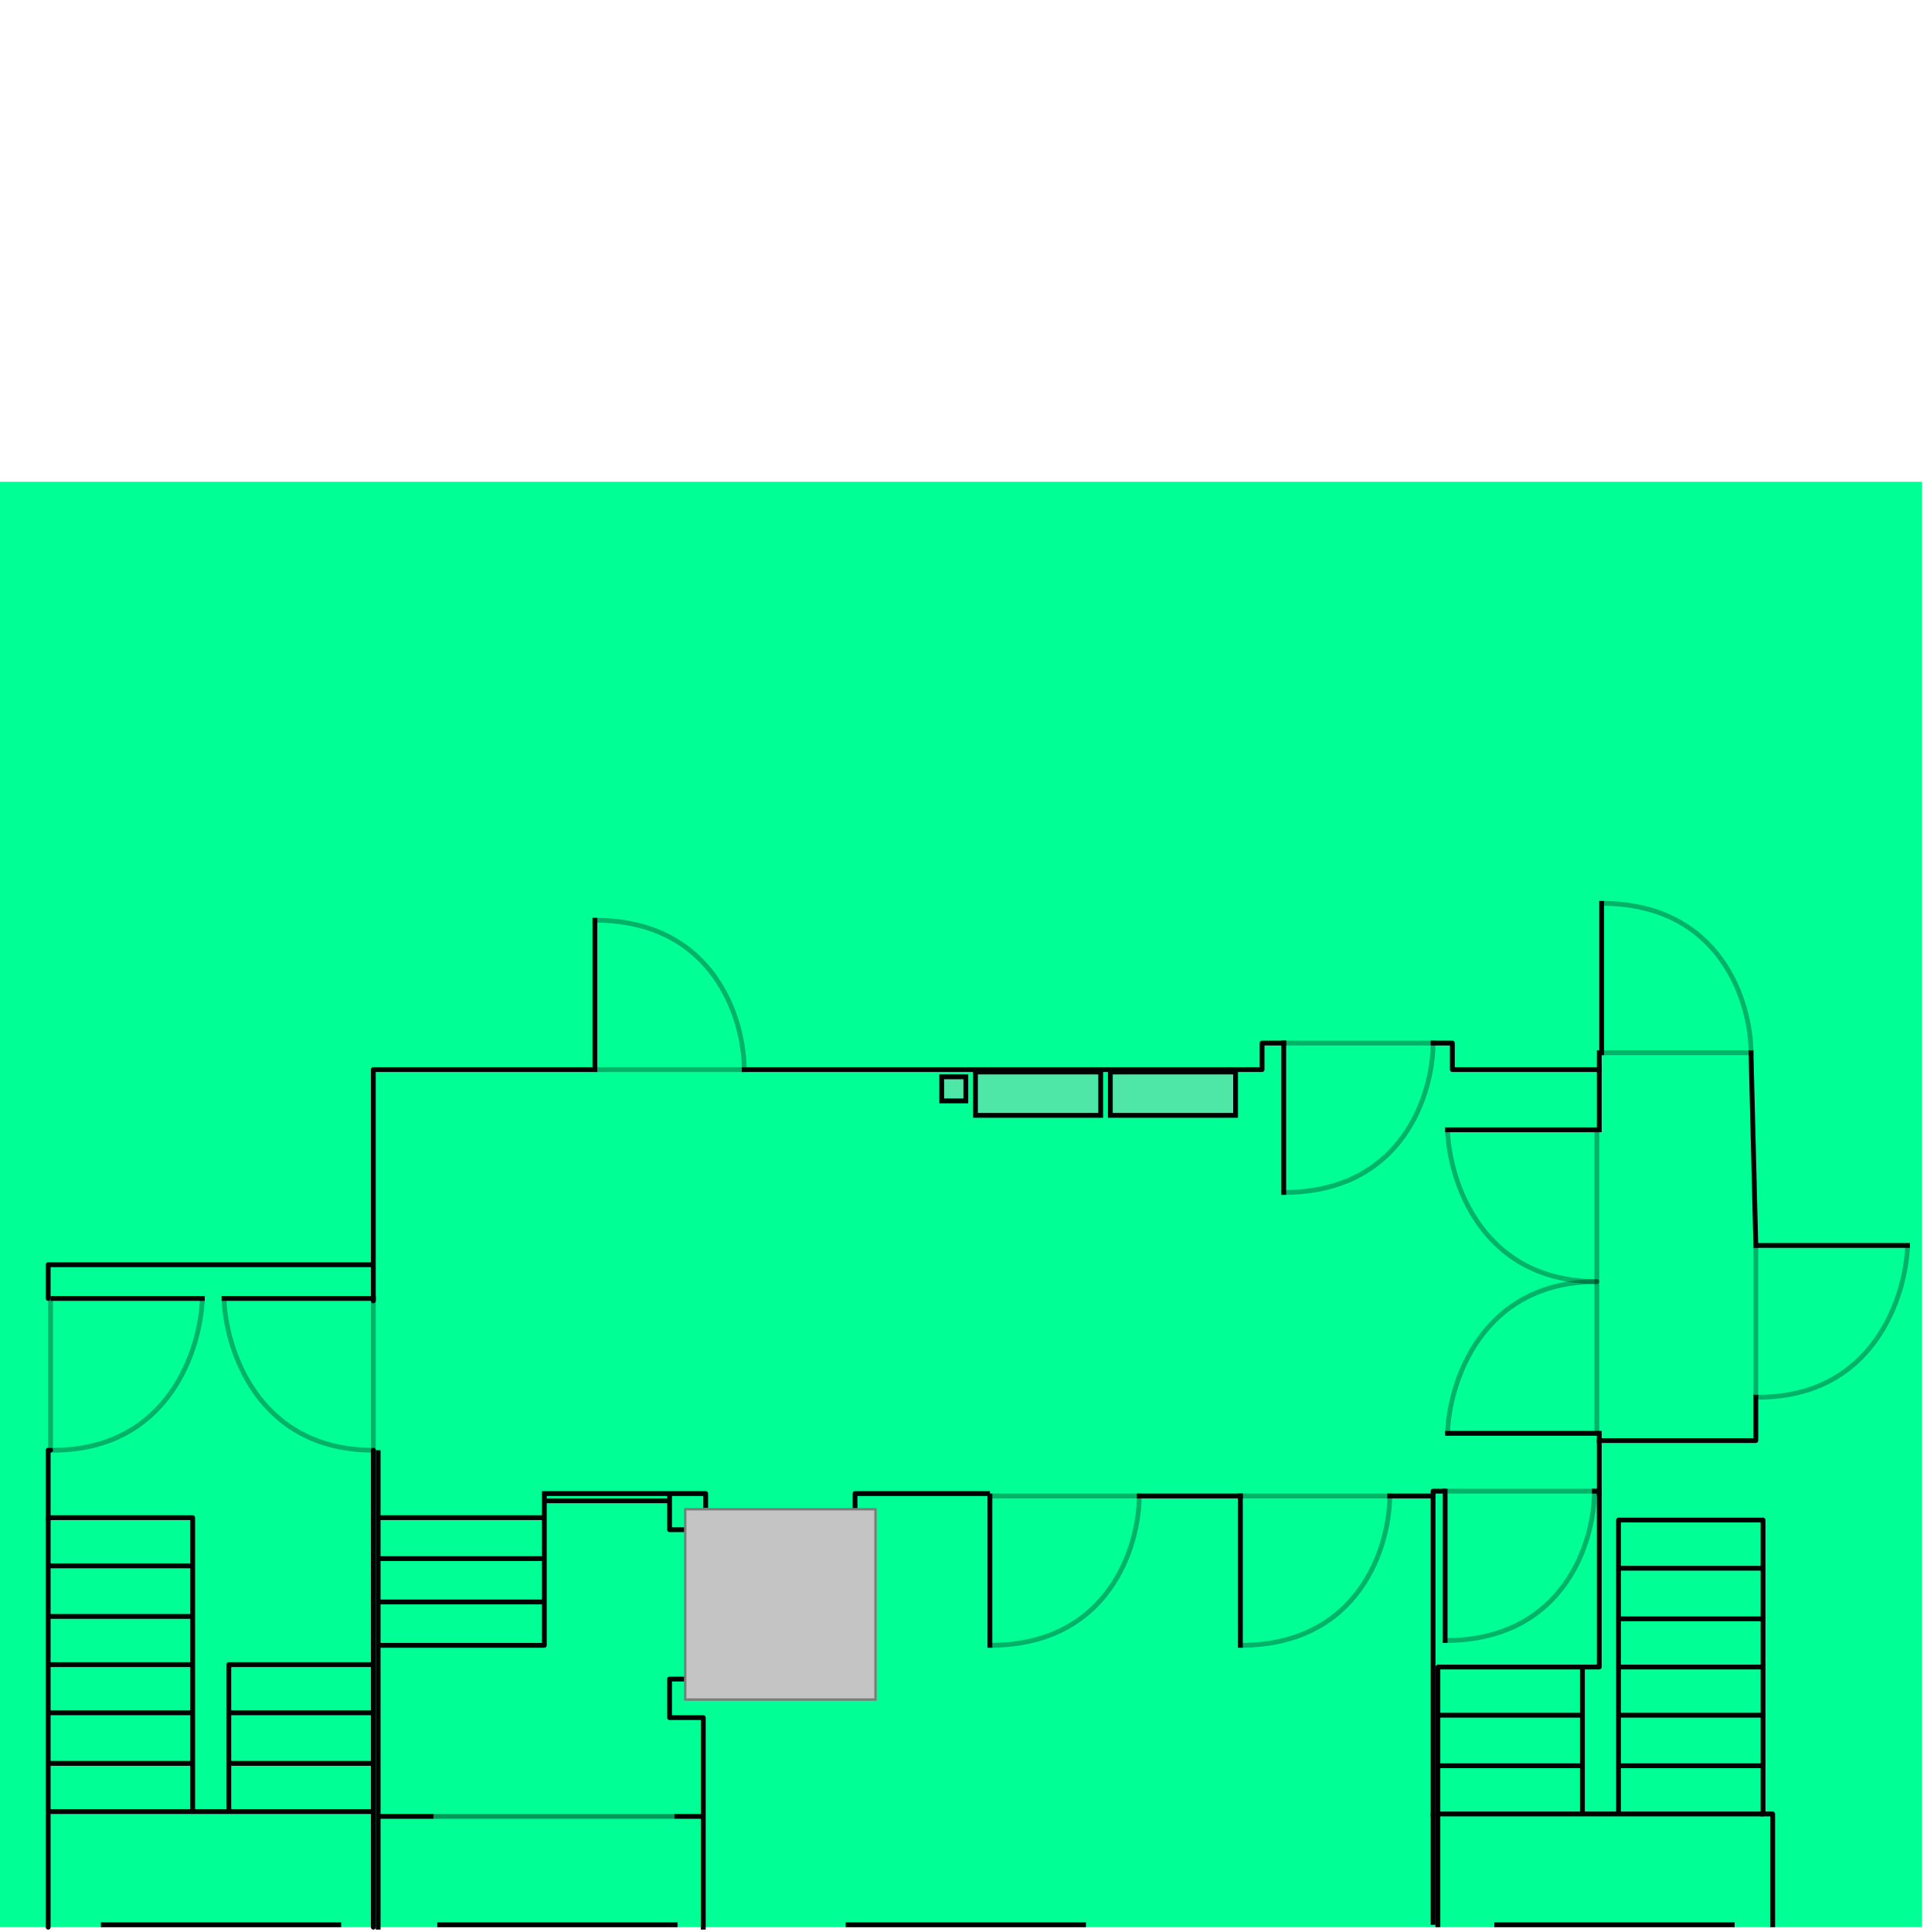
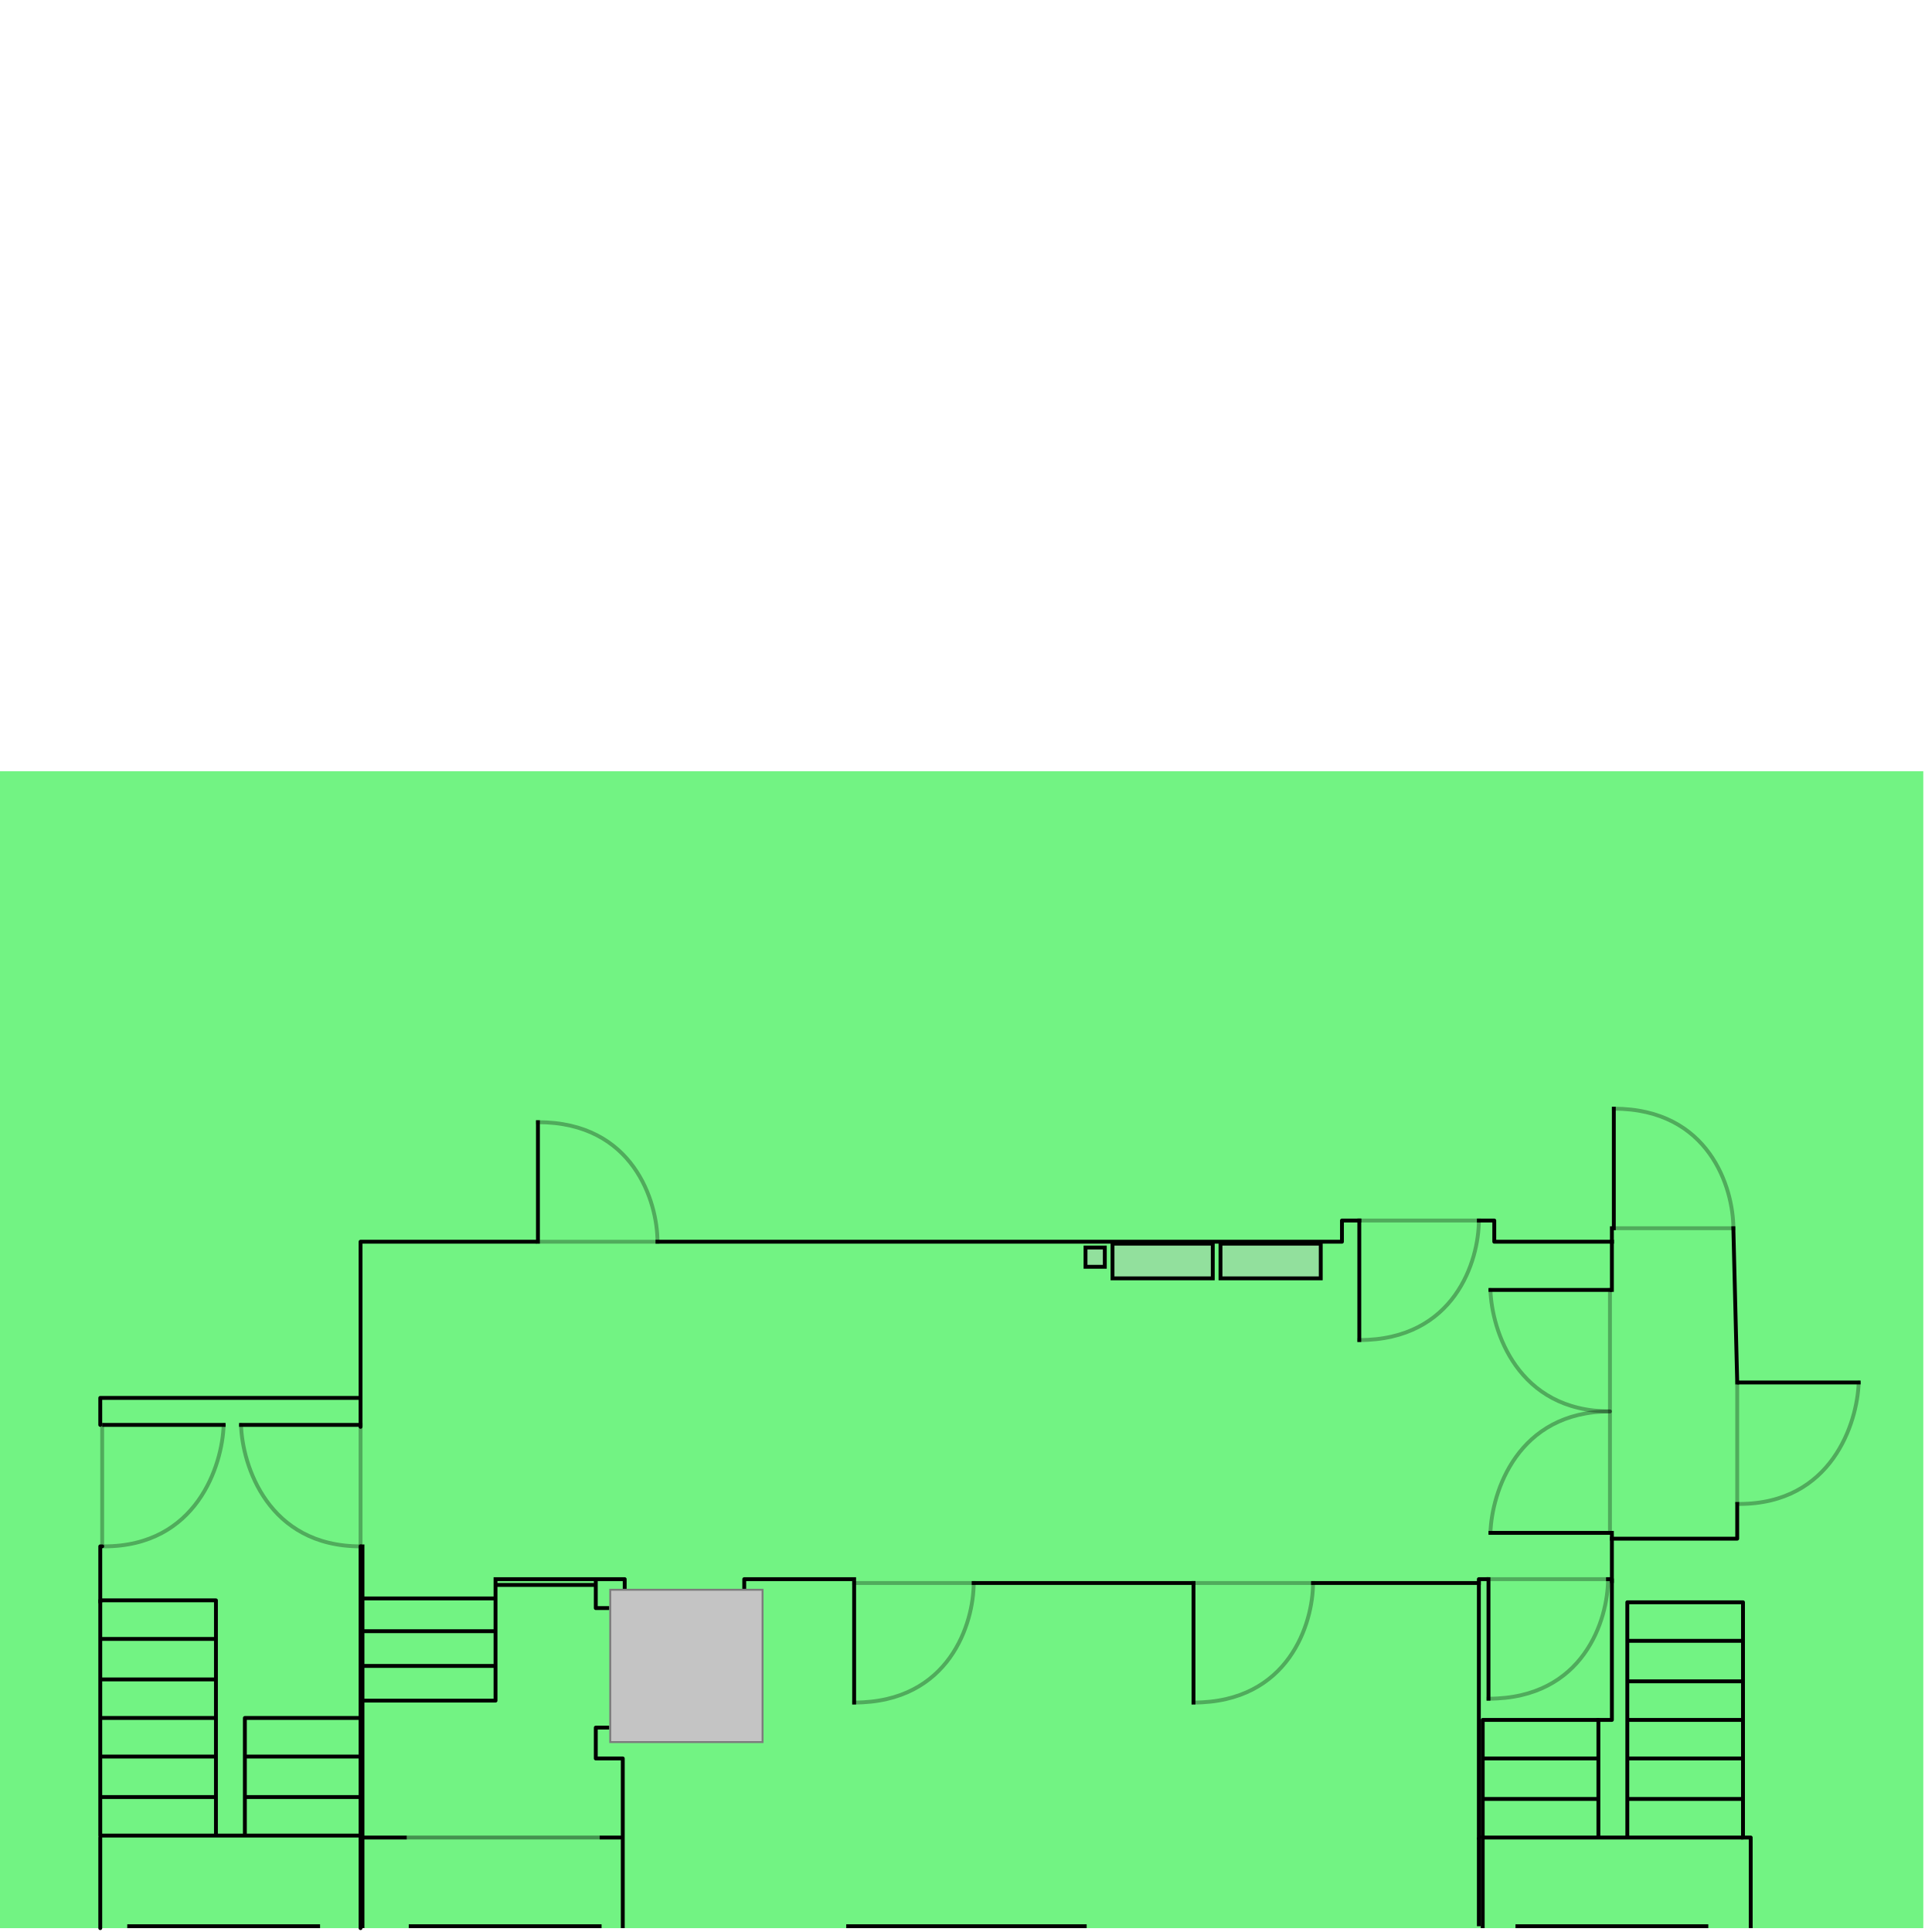
- <svg xmlns="http://www.w3.org/2000/svg" width="400" height="401" viewBox="0 0 400 401" fill="none">
+ <svg xmlns="http://www.w3.org/2000/svg" width="499" height="501" viewBox="0 0 499 501" fill="none">
  <g id="background">
-     <rect id="Rectangle 1" y="100" width="399.005" height="300" fill="#00FF94" />
-     <line id="Line 3" x1="90.774" y1="399.5" x2="140.649" y2="399.5" stroke="black" />
-     <line id="Line 4" x1="175.562" y1="399.5" x2="225.438" y2="399.5" stroke="black" />
-     <line id="Line 5" x1="310.226" y1="399.5" x2="360.102" y2="399.5" stroke="black" />
-     <line id="Line 2" x1="20.948" y1="399.5" x2="70.823" y2="399.5" stroke="black" />
+     <rect id="Rectangle 1" y="200" width="498.756" height="300" fill="#72f383" />
+     <line id="Line 3" x1="106" y1="499.5" x2="156" y2="499.5" stroke="black" />
+     <line id="Line 4" x1="219.453" y1="499.5" x2="281.797" y2="499.5" stroke="black" />
+     <line id="Line 5" x1="393" y1="499.5" x2="443" y2="499.5" stroke="black" />
+     <line id="Line 2" x1="33" y1="499.5" x2="83" y2="499.5" stroke="black" />
  </g>
  <g id="entree gauche">
-     <path id="Vector 3" d="M77.5 270V262.5M123 222H77.5V262.5M77.5 262.5H10V269.5M10.5 301H10V315.5" stroke="black" stroke-linecap="round" stroke-linejoin="round" />
-     <path id="escalier gauche" d="M40 376H44H47.5M40 376H10V366M40 376V366M47.5 376H77.5V366M47.5 376V366M47.5 366H77.5M47.5 366V355.5M77.5 366V355.5M77.5 355.5V345.5H47.5V355.5M77.5 355.5H47.5M40 345.5H10M40 345.5V355.5M40 345.5V335.5M10 345.5V355.5M10 345.5V335.5M10 366H40M10 366V355.5M40 366V355.5M40 355.5H10M10 335.5H40M10 335.5V325M40 335.5V325M40 325V315H10V325M40 325H10" stroke="black" stroke-linecap="round" stroke-linejoin="round" />
-     <path id="Vector 2" d="M77.5 345V301" stroke="black" stroke-linecap="round" stroke-linejoin="round" />
+     <path id="Vector 3" d="M93.5 370V362.5M139 322H93.5V362.5M93.5 362.5H26V369.5M26.5 401H26V415.5" stroke="black" stroke-linecap="round" stroke-linejoin="round" />
+     <path id="escalier gauche" d="M56 476H60H63.5M56 476H26V466M56 476V466M63.5 476H93.5V466M63.5 476V466M63.5 466H93.5M63.5 466V455.5M93.5 466V455.5M93.5 455.5V445.5H63.5V455.5M93.5 455.5H63.5M56 445.5H26M56 445.5V455.5M56 445.5V435.5M26 445.5V455.5M26 445.5V435.5M26 466H56M26 466V455.5M56 466V455.5M56 455.5H26M26 435.5H56M26 435.5V425M56 435.5V425M56 425V415H26V425M56 425H26" stroke="black" stroke-linecap="round" stroke-linejoin="round" />
+     <path id="Vector 2" d="M93.5 445V401" stroke="black" stroke-linecap="round" stroke-linejoin="round" />
    <g id="porte">
-       <line id="Line 7" x1="78" y1="269.5" x2="46" y2="269.5" stroke="black" />
-       <path id="Vector 4" opacity="0.3" d="M77.5 301C53.5 301 46.833 280 46.5 269.5" stroke="black" stroke-linecap="round" stroke-linejoin="round" />
-       <line id="Line 6" opacity="0.3" x1="77.5" y1="301" x2="77.5" y2="269" stroke="black" />
+       <line id="Line 7" x1="94" y1="369.5" x2="62" y2="369.5" stroke="black" />
+       <path id="Vector 4" opacity="0.3" d="M93.5 401C69.5 401 62.833 380 62.5 369.5" stroke="black" stroke-linecap="round" stroke-linejoin="round" />
+       <line id="Line 6" opacity="0.3" x1="93.5" y1="401" x2="93.5" y2="369" stroke="black" />
    </g>
    <g id="porte_2">
-       <line id="Line 7_2" y1="-0.5" x2="32" y2="-0.5" transform="matrix(1 0 0 -1 10.5 269)" stroke="black" />
-       <path id="Vector 4_2" opacity="0.3" d="M11 301C35 301 41.667 280 42 269.5" stroke="black" stroke-linecap="round" stroke-linejoin="round" />
-       <line id="Line 6_2" opacity="0.3" y1="-0.5" x2="32" y2="-0.5" transform="matrix(0 -1 -1 0 10 301)" stroke="black" />
+       <line id="Line 7_2" y1="-0.5" x2="32" y2="-0.5" transform="matrix(1 0 0 -1 26.5 369)" stroke="black" />
+       <path id="Vector 4_2" opacity="0.3" d="M27 401C51 401 57.667 380 58 369.5" stroke="black" stroke-linecap="round" stroke-linejoin="round" />
+       <line id="Line 6_2" opacity="0.3" y1="-0.5" x2="32" y2="-0.5" transform="matrix(0 -1 -1 0 26 401)" stroke="black" />
    </g>
-     <path id="Vector 5" d="M10 376.5V400M77.5 376.5V400" stroke="black" stroke-linecap="round" stroke-linejoin="round" />
+     <path id="Vector 5" d="M26 476.5V500M93.5 476.5V500" stroke="black" stroke-linecap="round" stroke-linejoin="round" />
  </g>
  <g id="porte vitree">
    <g id="porte_3">
-       <line id="Line 7_3" x1="332" y1="234.5" x2="300" y2="234.5" stroke="black" />
-       <path id="Vector 4_3" opacity="0.3" d="M331.5 266C307.5 266 300.833 245 300.5 234.5" stroke="black" stroke-linecap="round" stroke-linejoin="round" />
-       <line id="Line 6_3" opacity="0.3" x1="331.5" y1="266" x2="331.5" y2="234" stroke="black" />
+       <line id="Line 7_3" x1="418" y1="334.5" x2="386" y2="334.5" stroke="black" />
+       <path id="Vector 4_3" opacity="0.3" d="M417.5 366C393.5 366 386.833 345 386.5 334.5" stroke="black" stroke-linecap="round" stroke-linejoin="round" />
+       <line id="Line 6_3" opacity="0.3" x1="417.5" y1="366" x2="417.5" y2="334" stroke="black" />
    </g>
    <g id="porte_4">
-       <line id="Line 7_4" y1="-0.5" x2="32" y2="-0.5" transform="matrix(-1 0 0 1 332 298)" stroke="black" />
-       <path id="Vector 4_4" opacity="0.3" d="M331.5 266C307.5 266 300.833 287 300.5 297.5" stroke="black" stroke-linecap="round" stroke-linejoin="round" />
-       <line id="Line 6_4" opacity="0.3" y1="-0.5" x2="32" y2="-0.5" transform="matrix(0 1 1 0 332 266)" stroke="black" />
+       <line id="Line 7_4" y1="-0.5" x2="32" y2="-0.5" transform="matrix(-1 0 0 1 418 398)" stroke="black" />
+       <path id="Vector 4_4" opacity="0.3" d="M417.5 366C393.5 366 386.833 387 386.5 397.5" stroke="black" stroke-linecap="round" stroke-linejoin="round" />
+       <line id="Line 6_4" opacity="0.3" y1="-0.5" x2="32" y2="-0.5" transform="matrix(0 1 1 0 418 366)" stroke="black" />
    </g>
-     <path id="Vector 10" d="M332 310V297.5M332 234.5L332 222" stroke="black" stroke-linecap="square" stroke-linejoin="round" />
+     <path id="Vector 10" d="M418 410V397.5M418 334.5L418 322" stroke="black" stroke-linecap="square" stroke-linejoin="round" />
  </g>
  <g id="entree droite">
-     <path id="Vector 9" d="M331 309.5H332V346H328.5" stroke="black" stroke-linecap="square" stroke-linejoin="round" />
-     <path id="escalier gauche_2" d="M336 376.5H332H328.5M336 376.5H366V366.5M336 376.5V366.5M328.5 376.5H298.5V366.5M328.5 376.5V366.5M328.5 366.5H298.5M328.5 366.5V356M298.5 366.5V356M298.5 356V346H328.5V356M298.5 356H328.5M336 346H366M336 346V356M336 346V336M366 346V356M366 346V336M366 366.5H336M366 366.5V356M336 366.5V356M336 356H366M366 336H336M366 336V325.5M336 336V325.5M336 325.5V315.5H366V325.5M336 325.5H366" stroke="black" stroke-linecap="round" stroke-linejoin="round" />
-     <path id="Vector 7" d="M297.5 376.5V309.5H299.5" stroke="black" stroke-linecap="square" stroke-linejoin="round" />
+     <path id="Vector 9" d="M417 409.5H418V446H414.5" stroke="black" stroke-linecap="square" stroke-linejoin="round" />
+     <path id="escalier gauche_2" d="M422 476.5H418H414.5M422 476.5H452V466.5M422 476.5V466.5M414.5 476.5H384.5V466.5M414.5 476.5V466.5M414.5 466.5H384.5M414.5 466.5V456M384.5 466.5V456M384.5 456V446H414.5V456M384.5 456H414.5M422 446H452M422 446V456M422 446V436M452 446V456M452 446V436M452 466.5H422M452 466.5V456M422 466.5V456M422 456H452M452 436H422M452 436V425.5M422 436V425.5M422 425.5V415.5H452V425.5M422 425.5H452" stroke="black" stroke-linecap="round" stroke-linejoin="round" />
+     <path id="Vector 7" d="M383.5 476.5V409.5H385.5" stroke="black" stroke-linecap="square" stroke-linejoin="round" />
    <g id="porte_5">
-       <path id="Vector 8" opacity="0.3" d="M300 340.5C324.8 340.5 331 319.833 331 309.5" stroke="black" stroke-linecap="square" stroke-linejoin="round" />
-       <line id="Line 9" x1="300" y1="309" x2="300" y2="341" stroke="black" />
-       <line id="Line 10" opacity="0.3" x1="299.5" y1="309.5" x2="331.5" y2="309.5" stroke="black" />
+       <path id="Vector 8" opacity="0.3" d="M386 440.5C410.8 440.5 417 419.833 417 409.5" stroke="black" stroke-linecap="square" stroke-linejoin="round" />
+       <line id="Line 9" x1="386" y1="409" x2="386" y2="441" stroke="black" />
+       <line id="Line 10" opacity="0.3" x1="385.5" y1="409.5" x2="417.5" y2="409.5" stroke="black" />
    </g>
-     <path id="Vector 12" d="M298.5 376.5V399.5M366 376.5H368V399.5" stroke="black" stroke-linecap="square" stroke-linejoin="round" />
-     <line id="Line 11" x1="297.5" y1="376.5" x2="297.5" y2="399.5" stroke="black" />
+     <path id="Vector 12" d="M384.5 476.5V499.5M452 476.5H454V499.5" stroke="black" stroke-linecap="square" stroke-linejoin="round" />
+     <line id="Line 11" x1="383.5" y1="476.5" x2="383.5" y2="499.5" stroke="black" />
  </g>
  <g id="entree endicapes">
-     <line id="Line 8" opacity="0.4" x1="90" y1="377" x2="140" y2="377" stroke="black" />
-     <path id="entree endicapes_2" d="M78.5 301.5V315M78.5 400V377M78.5 377H89.5M78.5 377V341.5M140.5 377H146M146 377V356.5H139V348.5H142M146 377V400M142 317.5H139V311.5M139 310H146.5V312.5M139 310H113M139 310V311.5M177.5 313V310H205M113 310V311.5H139M113 310V315M113 315H78.5M113 315V323.5M78.5 315V323.5M78.5 323.5H113M78.5 323.5V332.5M113 323.5V332.5M113 332.5H78.5M113 332.5V341.5H78.5M78.5 332.5V341.5" stroke="black" stroke-linecap="square" stroke-linejoin="round" />
+     <line id="Line 8" opacity="0.4" x1="105.5" y1="476.5" x2="155.5" y2="476.5" stroke="black" />
+     <path id="entree endicapes_2" d="M94 401V414.5M94 499.5V476.5M94 476.5H105M94 476.5V441M156 476.5H161.5M161.5 476.5V456H154.5V448H157.5M161.5 476.5V499.5M157.5 417H154.5V411M154.5 409.5H162V412M154.5 409.5H128.5M154.5 409.5V411M193 412.5V409.5H221.5M128.5 409.5V411H154.5M128.5 409.5V414.5M128.5 414.5H94M128.5 414.5V423M94 414.5V423M94 423H128.5M94 423V432M128.5 423V432M128.5 432H94M128.5 432V441H94M94 432V441" stroke="black" stroke-linecap="square" stroke-linejoin="round" />
  </g>
-   <rect id="ascenseur" x="142.25" y="313.25" width="39.5" height="39.5" fill="#C4C4C4" stroke="#7C7C7C" stroke-width="0.5" />
+   <rect id="ascenseur" x="158.25" y="412.25" width="39.5" height="39.5" fill="#C4C4C4" stroke="#7C7C7C" stroke-width="0.5" />
  <g id="hall">
-     <path id="Vector 11" d="M236.5 310.5H257.5M288.5 310.5H297.5" stroke="black" stroke-linecap="square" stroke-linejoin="round" />
+     <path id="Vector 11" d="M252.5 410.5L309.5 410.5M340.5 410.5L383.5 410.5" stroke="black" stroke-linecap="square" stroke-linejoin="round" />
    <g id="porte_6">
-       <path id="Vector 8_2" opacity="0.3" d="M257.5 341.5C282.3 341.5 288.5 320.833 288.5 310.5" stroke="black" stroke-linecap="square" stroke-linejoin="round" />
-       <line id="Line 9_2" x1="257.5" y1="310" x2="257.5" y2="342" stroke="black" />
-       <line id="Line 10_2" opacity="0.3" x1="257" y1="310.5" x2="289" y2="310.5" stroke="black" />
+       <path id="Vector 8_2" opacity="0.3" d="M309.5 441.5C334.3 441.5 340.5 420.833 340.5 410.5" stroke="black" stroke-linecap="square" stroke-linejoin="round" />
+       <line id="Line 9_2" x1="309.5" y1="410" x2="309.5" y2="442" stroke="black" />
+       <line id="Line 10_2" opacity="0.3" x1="309" y1="410.5" x2="341" y2="410.5" stroke="black" />
    </g>
    <g id="porte_7">
-       <path id="Vector 8_3" opacity="0.3" d="M205.5 341.5C230.3 341.5 236.5 320.833 236.5 310.5" stroke="black" stroke-linecap="square" stroke-linejoin="round" />
-       <line id="Line 9_3" x1="205.5" y1="310" x2="205.5" y2="342" stroke="black" />
-       <line id="Line 10_3" opacity="0.3" x1="205" y1="310.5" x2="237" y2="310.5" stroke="black" />
+       <path id="Vector 8_3" opacity="0.3" d="M221.5 441.5C246.3 441.5 252.5 420.833 252.5 410.5" stroke="black" stroke-linecap="square" stroke-linejoin="round" />
+       <line id="Line 9_3" x1="221.5" y1="410" x2="221.5" y2="442" stroke="black" />
+       <line id="Line 10_3" opacity="0.3" x1="221" y1="410.5" x2="253" y2="410.5" stroke="black" />
    </g>
-     <path id="Vector 14" d="M154.5 222H262V216.5H266.5" stroke="black" stroke-linecap="square" stroke-linejoin="round" />
+     <path id="Vector 14" d="M170.5 322H348V316.5H352.5" stroke="black" stroke-linecap="square" stroke-linejoin="round" />
    <g id="porte_8">
-       <path id="Vector 8_4" opacity="0.3" d="M123.5 191C148.3 191 154.5 211.667 154.5 222" stroke="black" stroke-linecap="square" stroke-linejoin="round" />
-       <line id="Line 9_4" y1="-0.5" x2="32" y2="-0.5" transform="matrix(0 -1 -1 0 123 222.5)" stroke="black" />
-       <line id="Line 10_4" opacity="0.3" y1="-0.5" x2="32" y2="-0.5" transform="matrix(1 0 0 -1 123 221.5)" stroke="black" />
+       <path id="Vector 8_4" opacity="0.3" d="M139.5 291C164.3 291 170.5 311.667 170.5 322" stroke="black" stroke-linecap="square" stroke-linejoin="round" />
+       <line id="Line 9_4" y1="-0.5" x2="32" y2="-0.5" transform="matrix(0 -1 -1 0 139 322.5)" stroke="black" />
+       <line id="Line 10_4" opacity="0.3" y1="-0.5" x2="32" y2="-0.5" transform="matrix(1 0 0 -1 139 321.5)" stroke="black" />
    </g>
    <g id="porte_9">
-       <path id="Vector 8_5" opacity="0.3" d="M266.5 247.5C291.3 247.5 297.5 226.833 297.5 216.5" stroke="black" stroke-linecap="square" stroke-linejoin="round" />
-       <line id="Line 9_5" x1="266.5" y1="216" x2="266.5" y2="248" stroke="black" />
-       <line id="Line 10_5" opacity="0.3" x1="266" y1="216.5" x2="298" y2="216.5" stroke="black" />
+       <path id="Vector 8_5" opacity="0.3" d="M352.5 347.5C377.3 347.5 383.5 326.833 383.5 316.5" stroke="black" stroke-linecap="square" stroke-linejoin="round" />
+       <line id="Line 9_5" x1="352.5" y1="316" x2="352.5" y2="348" stroke="black" />
+       <line id="Line 10_5" opacity="0.3" x1="352" y1="316.5" x2="384" y2="316.5" stroke="black" />
    </g>
-     <path id="Vector 13" d="M332 222H301.5V216.5H297.5" stroke="black" stroke-linecap="square" stroke-linejoin="round" />
-     <rect id="Rectangle 4" x="195.5" y="223.5" width="5" height="5" fill="#C4C4C4" fill-opacity="0.4" stroke="black" />
-     <rect id="Rectangle 3" x="202.5" y="222.5" width="26" height="9" fill="#C4C4C4" fill-opacity="0.4" stroke="black" />
-     <rect id="Rectangle 2" x="230.5" y="222.5" width="26" height="9" fill="#C4C4C4" fill-opacity="0.4" stroke="black" />
+     <path id="Vector 13" d="M418 322H387.5V316.5H383.5" stroke="black" stroke-linecap="square" stroke-linejoin="round" />
+     <rect id="Rectangle 4" x="281.5" y="323.5" width="5" height="5" fill="#C4C4C4" fill-opacity="0.4" stroke="black" />
+     <rect id="Rectangle 3" x="288.5" y="322.5" width="26" height="9" fill="#C4C4C4" fill-opacity="0.4" stroke="black" />
+     <rect id="Rectangle 2" x="316.5" y="322.5" width="26" height="9" fill="#C4C4C4" fill-opacity="0.4" stroke="black" />
  </g>
  <g id="Salles">
    <g id="porte_10">
-       <path id="Vector 8_6" opacity="0.3" d="M332.5 187.5C357.3 187.5 363.5 208.167 363.5 218.5" stroke="black" stroke-linecap="square" stroke-linejoin="round" />
-       <line id="Line 9_6" y1="-0.5" x2="32" y2="-0.5" transform="matrix(0 -1 -1 0 332 219)" stroke="black" />
-       <line id="Line 10_6" opacity="0.3" y1="-0.5" x2="32" y2="-0.5" transform="matrix(1 0 0 -1 332 218)" stroke="black" />
+       <path id="Vector 8_6" opacity="0.3" d="M418.5 287.5C443.3 287.5 449.5 308.167 449.5 318.5" stroke="black" stroke-linecap="square" stroke-linejoin="round" />
+       <line id="Line 9_6" y1="-0.5" x2="32" y2="-0.5" transform="matrix(0 -1 -1 0 418 319)" stroke="black" />
+       <line id="Line 10_6" opacity="0.3" y1="-0.5" x2="32" y2="-0.5" transform="matrix(1 0 0 -1 418 318)" stroke="black" />
    </g>
    <g id="porte_11">
-       <line id="Line 7_5" y1="-0.5" x2="32" y2="-0.5" transform="matrix(1 0 0 -1 364.5 258)" stroke="black" />
-       <path id="Vector 4_5" opacity="0.3" d="M365 290C389 290 395.667 269 396 258.5" stroke="black" stroke-linecap="round" stroke-linejoin="round" />
-       <line id="Line 6_5" opacity="0.3" y1="-0.5" x2="32" y2="-0.5" transform="matrix(0 -1 -1 0 364 290)" stroke="black" />
+       <line id="Line 7_5" y1="-0.5" x2="32" y2="-0.5" transform="matrix(1 0 0 -1 450.5 358)" stroke="black" />
+       <path id="Vector 4_5" opacity="0.3" d="M451 390C475 390 481.667 369 482 358.5" stroke="black" stroke-linecap="round" stroke-linejoin="round" />
+       <line id="Line 6_5" opacity="0.3" y1="-0.5" x2="32" y2="-0.5" transform="matrix(0 -1 -1 0 450 390)" stroke="black" />
    </g>
-     <path id="Vector 15" d="M332 222V218.5M363.5 218.5L364.5 258.5M364.5 290V299H332" stroke="black" stroke-linecap="square" stroke-linejoin="round" />
+     <path id="Vector 15" d="M418 322V318.5M449.5 318.5L450.5 358.5M450.5 390V399H418" stroke="black" stroke-linecap="square" stroke-linejoin="round" />
  </g>
</svg>
